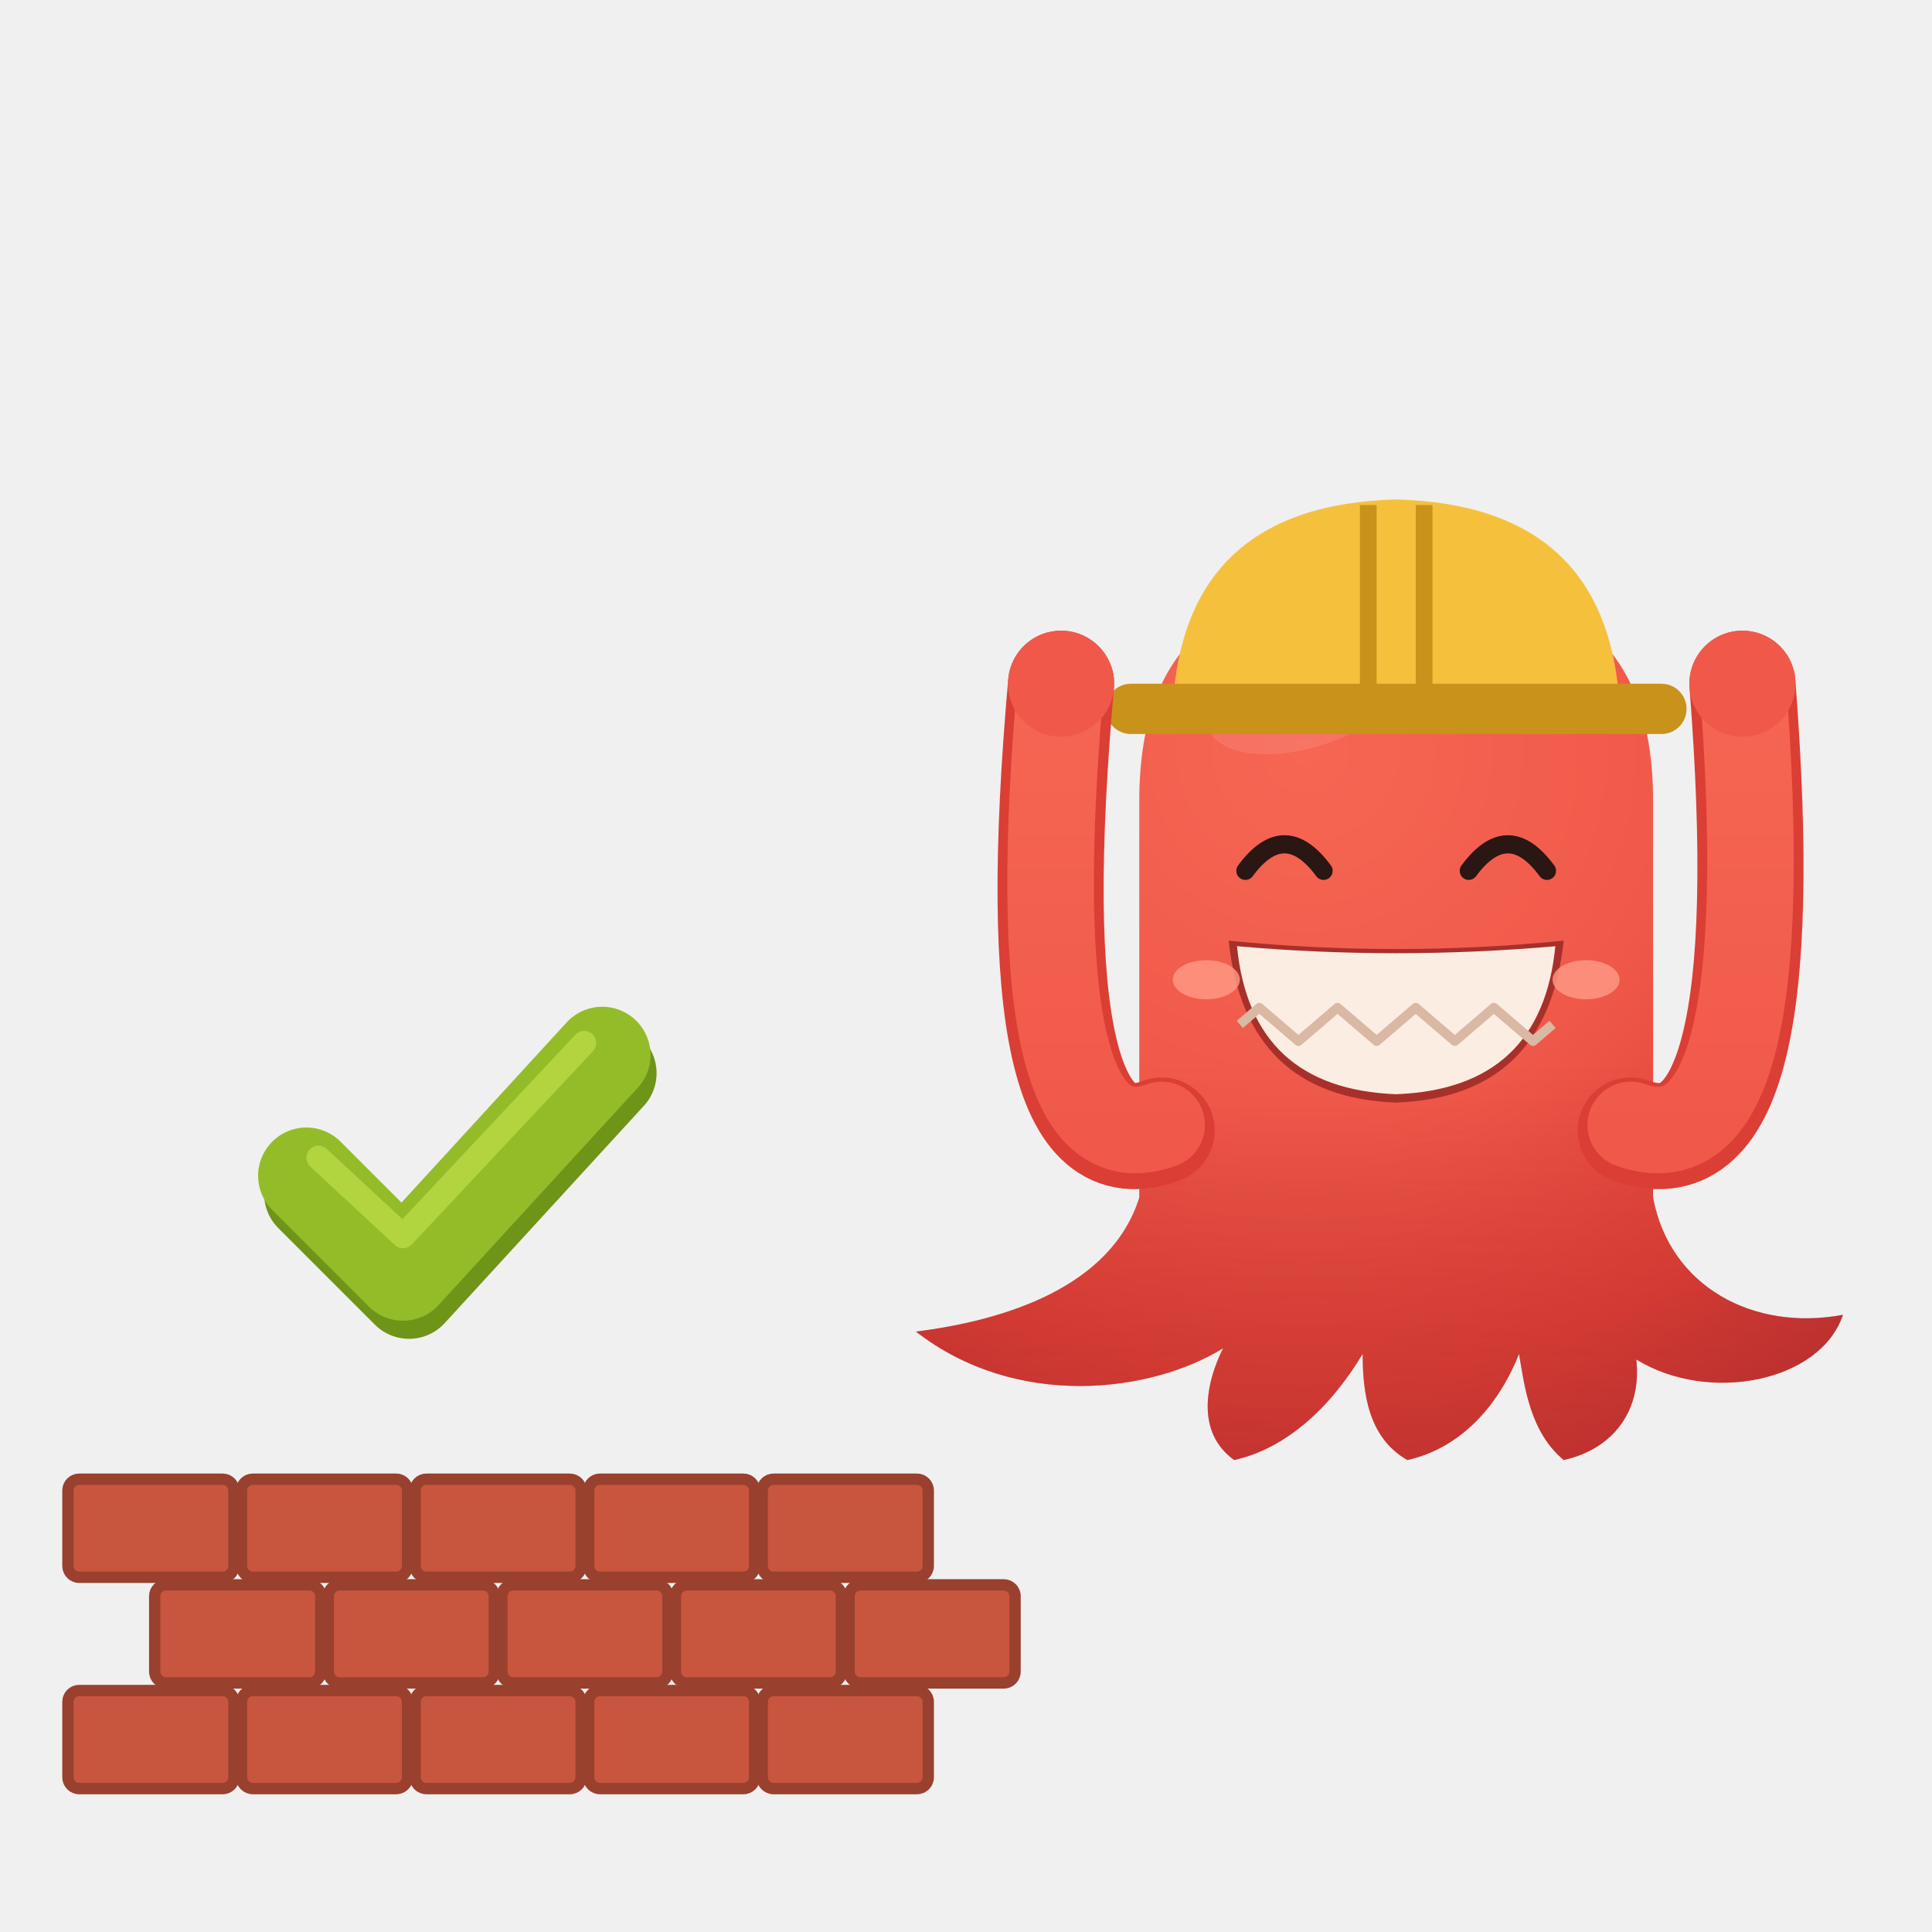
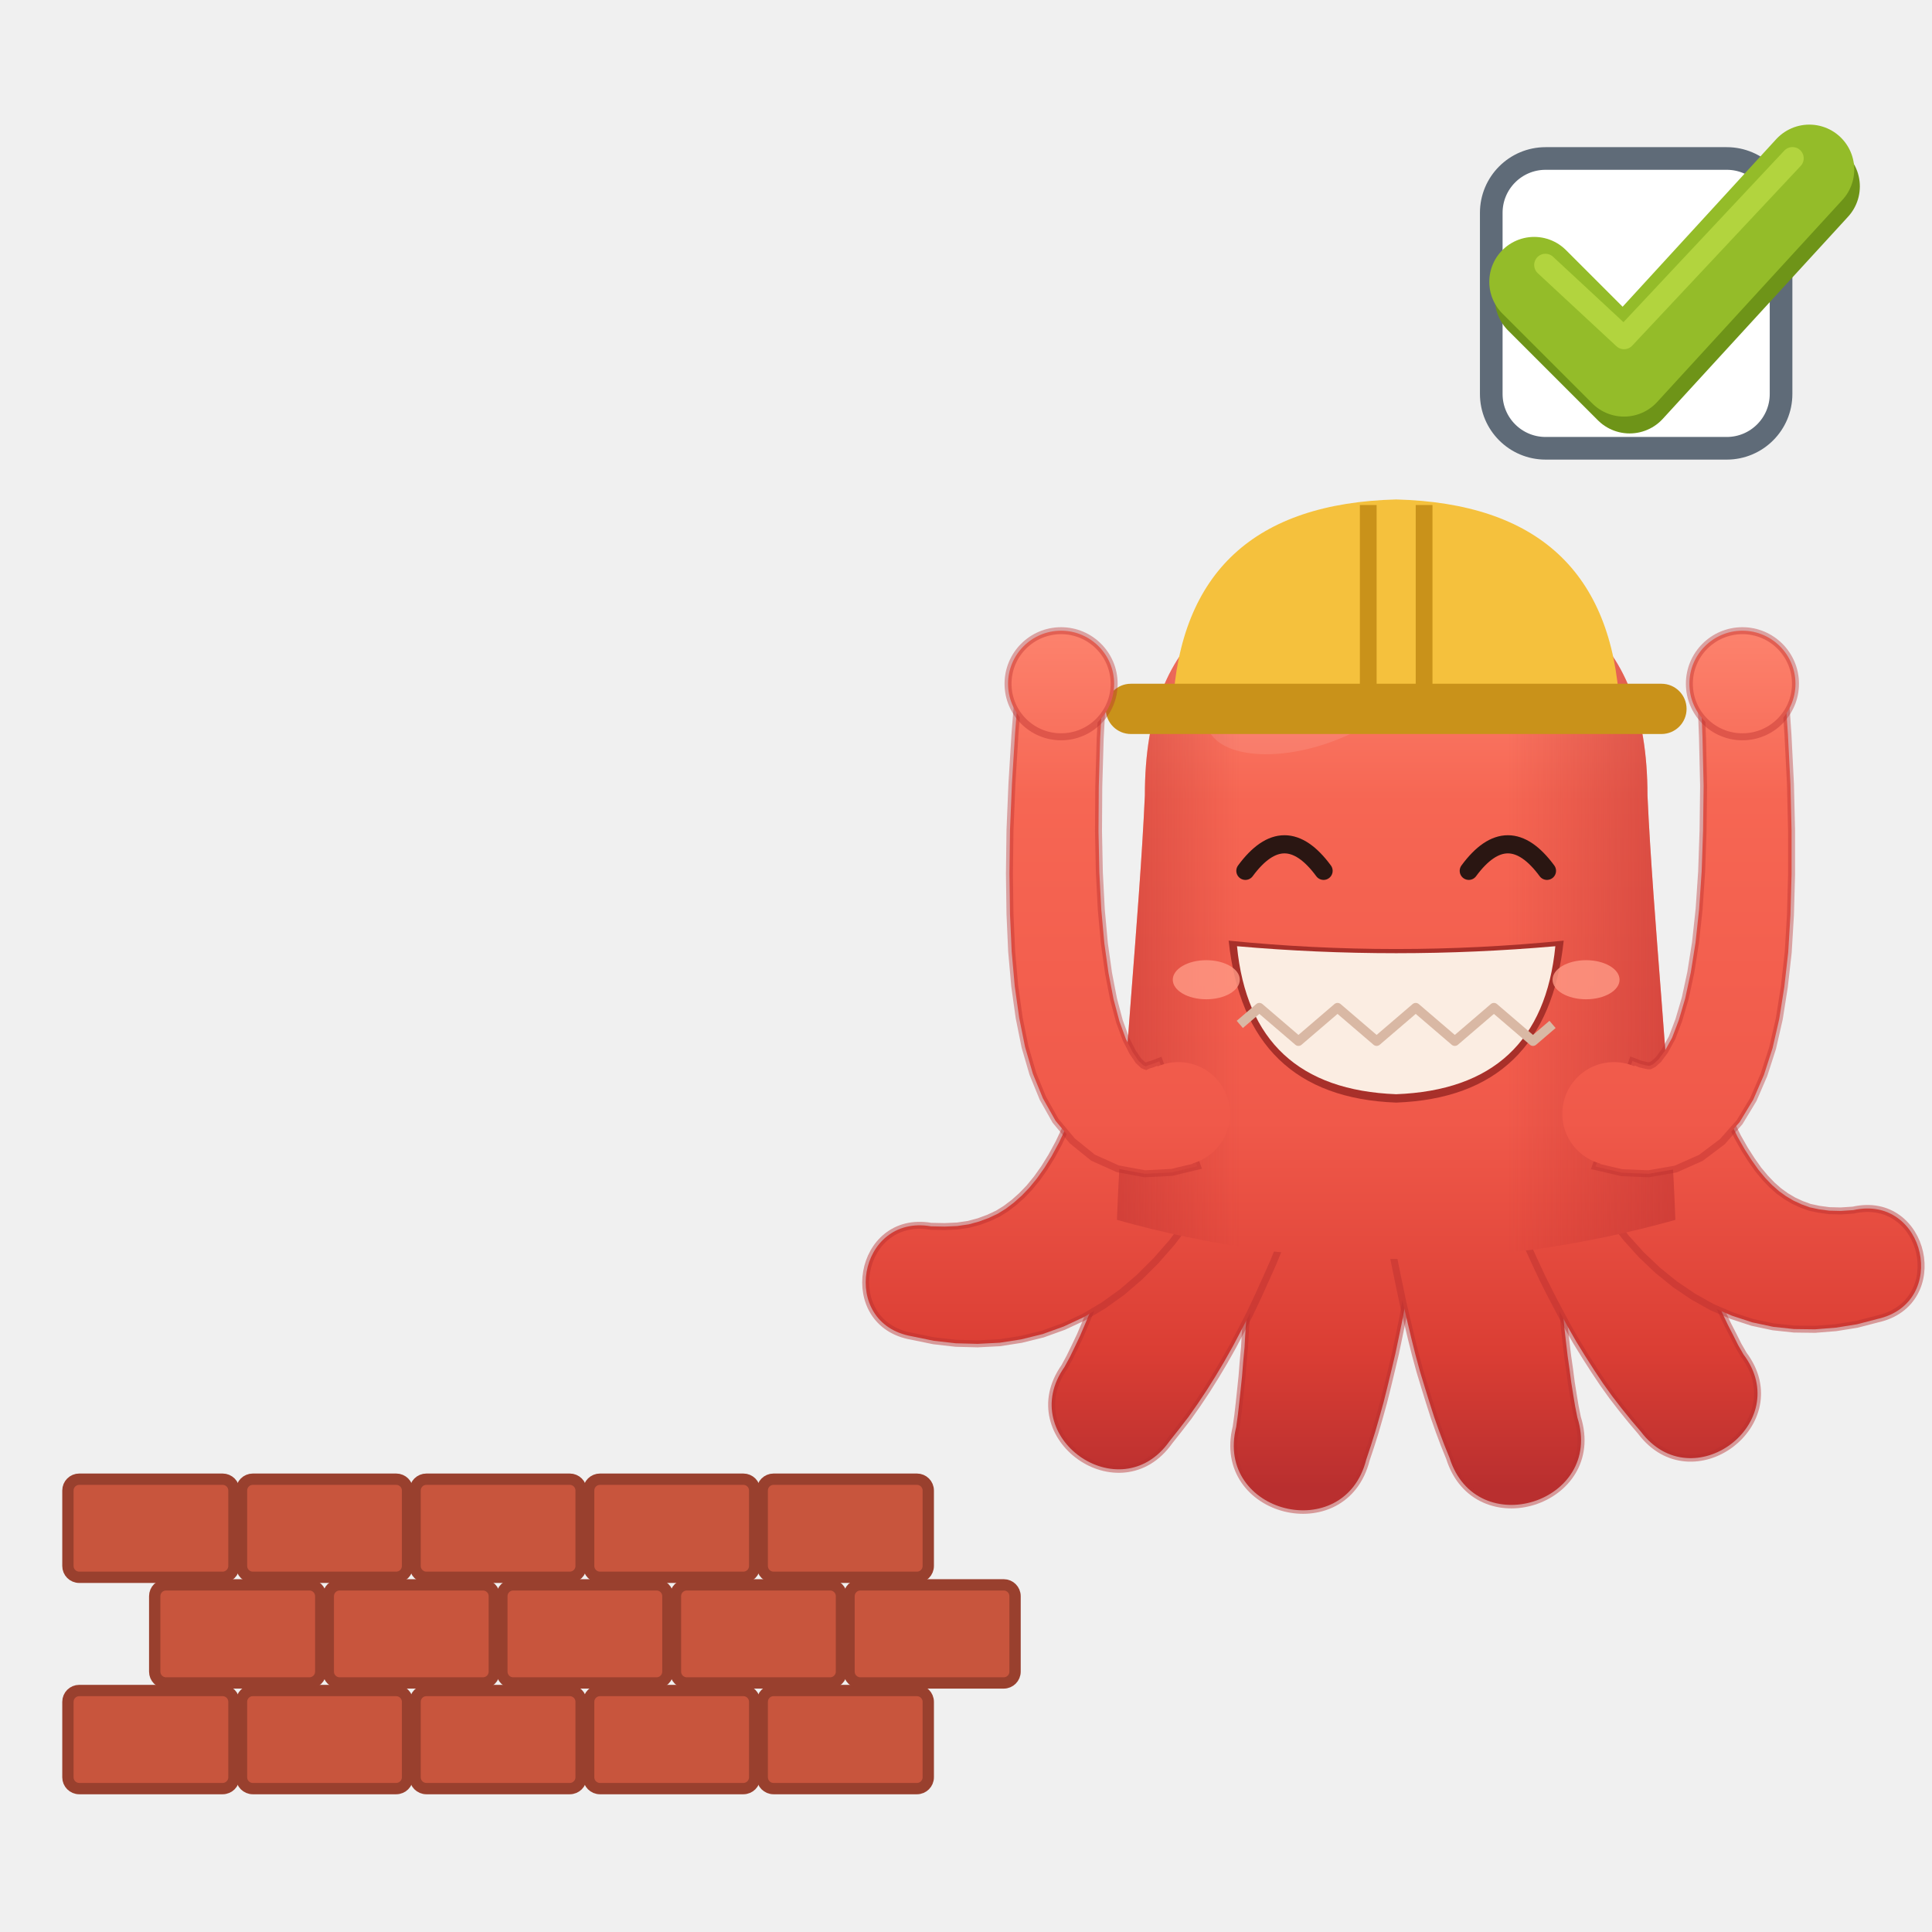
<svg xmlns="http://www.w3.org/2000/svg" viewBox="0 0 512 512" width="512" height="512">
  <defs>
-     <radialGradient id="bodyGrad" cx="0.42" cy="0.2" r="0.9">
-       <stop offset="0" stop-color="#F66653" />
-       <stop offset="0.45" stop-color="#F0594A" />
-       <stop offset="0.8" stop-color="#DB3E34" />
+     <linearGradient id="octoGrad" gradientUnits="userSpaceOnUse" x1="0" y1="-160" x2="0" y2="168">
+       <stop offset="0" stop-color="#FF8C76" />
+       <stop offset="0.25" stop-color="#F66653" />
+       <stop offset="0.6" stop-color="#F0594A" />
+       <stop offset="0.85" stop-color="#DB3E34" />
      <stop offset="1" stop-color="#B92F2F" />
-     </radialGradient>
-     <linearGradient id="hemShade" x1="0" y1="0" x2="0" y2="1">
-       <stop offset="0.55" stop-color="#B92F2F" stop-opacity="0" />
-       <stop offset="1" stop-color="#B92F2F" stop-opacity=".45" />
    </linearGradient>
-     <linearGradient id="armGrad" x1="0" y1="0" x2="0" y2="1">
-       <stop offset="0" stop-color="#F66653" />
-       <stop offset="1" stop-color="#F0594A" />
+     <linearGradient id="sideShade" x1="0" y1="0" x2="1" y2="0">
+       <stop offset="0" stop-color="#B92F2F" stop-opacity=".45" />
+       <stop offset="0.22" stop-color="#B92F2F" stop-opacity="0" />
+       <stop offset="0.7" stop-color="#B92F2F" stop-opacity="0" />
+       <stop offset="1" stop-color="#B92F2F" stop-opacity=".5" />
    </linearGradient>
  </defs>
  <rect x="18" y="448" width="44" height="26" rx="3" fill="#C8553D" stroke="#99402E" stroke-width="3" />
  <rect x="64" y="448" width="44" height="26" rx="3" fill="#C8553D" stroke="#99402E" stroke-width="3" />
  <rect x="110" y="448" width="44" height="26" rx="3" fill="#C8553D" stroke="#99402E" stroke-width="3" />
  <rect x="156" y="448" width="44" height="26" rx="3" fill="#C8553D" stroke="#99402E" stroke-width="3" />
  <rect x="202" y="448" width="44" height="26" rx="3" fill="#C8553D" stroke="#99402E" stroke-width="3" />
  <rect x="41" y="420" width="44" height="26" rx="3" fill="#C8553D" stroke="#99402E" stroke-width="3" />
  <rect x="87" y="420" width="44" height="26" rx="3" fill="#C8553D" stroke="#99402E" stroke-width="3" />
  <rect x="133" y="420" width="44" height="26" rx="3" fill="#C8553D" stroke="#99402E" stroke-width="3" />
  <rect x="179" y="420" width="44" height="26" rx="3" fill="#C8553D" stroke="#99402E" stroke-width="3" />
  <rect x="225" y="420" width="44" height="26" rx="3" fill="#C8553D" stroke="#99402E" stroke-width="3" />
  <rect x="18" y="392" width="44" height="26" rx="3" fill="#C8553D" stroke="#99402E" stroke-width="3" />
  <rect x="64" y="392" width="44" height="26" rx="3" fill="#C8553D" stroke="#99402E" stroke-width="3" />
  <rect x="110" y="392" width="44" height="26" rx="3" fill="#C8553D" stroke="#99402E" stroke-width="3" />
  <rect x="156" y="392" width="44" height="26" rx="3" fill="#C8553D" stroke="#99402E" stroke-width="3" />
  <rect x="202" y="392" width="44" height="26" rx="3" fill="#C8553D" stroke="#99402E" stroke-width="3" />
-   <g transform="translate(118 310) rotate(0) scale(0.8)">
-     <path d="M -46 2 L -14 34 L 52 -38" fill="none" stroke="#6E9418" stroke-width="32" stroke-linecap="round" stroke-linejoin="round" transform="translate(2 6)" />
-     <path d="M -46 2 L -14 34 L 52 -38" fill="none" stroke="#94BC29" stroke-width="32" stroke-linecap="round" stroke-linejoin="round" />
-     <path d="M -42 -4 L -14 22 L 46 -42" fill="none" stroke="#B9DA43" stroke-width="8" stroke-linecap="round" stroke-linejoin="round" opacity=".8" />
-   </g>
  <g transform="translate(370 270) rotate(0) scale(0.74 0.74)">
-     <path d="M -92 64   L -92 -78 C -92 -138 -58 -158 0 -158 C 58 -158 92 -138 92 -78 L 92 64   C 98 96 128 112 160 106 C 152 130 112 138 86 122   C 88 140 78 154 60 158 C 48 148 46 132 44 120   C 36 140 22 154 4 158 C -10 150 -12 134 -12 120   C -24 140 -40 154 -58 158 C -72 148 -68 130 -62 118   C -88 134 -136 140 -172 112 C -140 108 -102 96 -92 64 Z" fill="url(#bodyGrad)" />
-     <path d="M -92 64   L -92 -78 C -92 -138 -58 -158 0 -158 C 58 -158 92 -138 92 -78 L 92 64   C 98 96 128 112 160 106 C 152 130 112 138 86 122   C 88 140 78 154 60 158 C 48 148 46 132 44 120   C 36 140 22 154 4 158 C -10 150 -12 134 -12 120   C -24 140 -40 154 -58 158 C -72 148 -68 130 -62 118   C -88 134 -136 140 -172 112 C -140 108 -102 96 -92 64 Z" fill="url(#hemShade)" />
+     <path d="M -52.0 38.2 L -52.0 46.0 L -52.0 53.5 L -52.1 60.8 L -52.2 67.9 L -52.3 74.9 L -52.5 81.6 L -52.7 88.1 L -53.0 94.4 L -53.3 100.5 L -53.6 106.4 L -54.0 112.1 L -54.3 117.6 L -54.8 122.9 L -55.2 128.0 L -55.7 132.8 L -56.2 137.5 L -56.7 141.9 L -57.3 146.2 C -65.0 177.1 -18.5 188.8 -10.7 157.8 L -9.1 153.0 L -7.5 147.9 L -6.0 142.7 L -4.5 137.3 L -3.1 131.7 L -1.7 125.9 L -0.3 120.0 L 1.0 113.8 L 2.3 107.5 L 3.5 100.9 L 4.7 94.2 L 5.9 87.3 L 7.0 80.2 L 8.0 72.9 L 9.1 65.4 L 10.1 57.7 L 11.0 49.8 L 12.0 41.8 Z" fill="url(#octoGrad)" stroke="#B92F2F" stroke-width="2.5" stroke-opacity=".45" />
+     <path d="M -7.9 42.7 L -6.7 50.7 L -5.6 58.6 L -4.3 66.3 L -3.1 73.7 L -1.8 81.0 L -0.4 88.1 L 1.0 94.9 L 2.4 101.6 L 3.9 108.0 L 5.4 114.3 L 6.9 120.3 L 8.5 126.2 L 10.2 131.8 L 11.9 137.3 L 13.6 142.6 L 15.4 147.7 L 17.2 152.5 L 19.1 157.2 C 28.7 187.7 74.5 173.2 64.9 142.8 L 64.1 138.8 L 63.4 134.6 L 62.7 130.2 L 62.1 125.6 L 61.4 120.7 L 60.8 115.6 L 60.2 110.3 L 59.7 104.7 L 59.1 99.0 L 58.6 93.0 L 58.2 86.8 L 57.7 80.4 L 57.4 73.8 L 57.0 66.9 L 56.7 59.8 L 56.4 52.6 L 56.1 45.1 L 55.9 37.3 Z" fill="url(#octoGrad)" stroke="#B92F2F" stroke-width="2.5" stroke-opacity=".45" />
+     <path d="M -88.0 28.1 L -89.5 35.3 L -91.0 42.3 L -92.5 49.1 L -94.1 55.6 L -95.7 62.0 L -97.4 68.1 L -99.1 74.0 L -100.7 79.7 L -102.5 85.2 L -104.2 90.5 L -106.0 95.5 L -107.8 100.3 L -109.6 105.0 L -111.4 109.3 L -113.2 113.5 L -115.1 117.5 L -116.9 121.2 L -118.8 124.7 C -136.4 149.7 -98.9 176.3 -81.2 151.3 L -77.8 147.0 L -74.4 142.6 L -71.1 137.9 L -67.9 133.1 L -64.7 128.0 L -61.6 122.8 L -58.5 117.3 L -55.5 111.6 L -52.5 105.8 L -49.6 99.7 L -46.8 93.5 L -43.9 87.0 L -41.2 80.3 L -38.5 73.4 L -35.8 66.4 L -33.2 59.1 L -30.6 51.6 L -28.0 43.9 Z" fill="url(#octoGrad)" stroke="#B92F2F" stroke-width="2.5" stroke-opacity=".45" />
+     <path d="M 32.3 45.0 L 35.1 52.4 L 37.9 59.6 L 40.7 66.7 L 43.6 73.5 L 46.5 80.1 L 49.4 86.5 L 52.3 92.7 L 55.3 98.7 L 58.4 104.6 L 61.4 110.2 L 64.5 115.6 L 67.7 120.8 L 70.9 125.8 L 74.1 130.6 L 77.4 135.2 L 80.8 139.6 L 84.2 143.8 L 87.6 147.8 C 106.0 172.3 142.8 144.7 124.4 120.2 L 122.5 116.9 L 120.7 113.3 L 118.8 109.6 L 116.9 105.6 L 115.1 101.4 L 113.2 97.0 L 111.3 92.4 L 109.5 87.5 L 107.6 82.4 L 105.8 77.2 L 104.0 71.6 L 102.2 65.9 L 100.4 60.0 L 98.6 53.8 L 96.8 47.4 L 95.1 40.8 L 93.4 34.0 L 91.7 27.0 Z" fill="url(#octoGrad)" stroke="#B92F2F" stroke-width="2.5" stroke-opacity=".45" />
+     <path d="M -111.1 19.7 L -113.4 26.8 L -115.8 33.2 L -118.3 39.1 L -120.8 44.4 L -123.4 49.2 L -126.0 53.4 L -128.7 57.2 L -131.4 60.5 L -134.1 63.3 L -136.9 65.8 L -139.8 68.0 L -142.7 69.8 L -145.9 71.3 L -149.4 72.6 L -153.1 73.6 L -157.2 74.2 L -161.7 74.4 L -166.6 74.3 C -192.8 69.8 -199.6 109.2 -173.4 113.7 L -165.6 115.3 L -157.7 116.2 L -149.9 116.4 L -142.0 116.0 L -134.3 114.8 L -126.6 112.9 L -119.1 110.2 L -111.8 106.8 L -104.9 102.7 L -98.2 97.9 L -91.9 92.5 L -86.0 86.6 L -80.3 80.1 L -75.0 73.1 L -70.1 65.6 L -65.4 57.6 L -61.0 49.2 L -56.9 40.3 Z" fill="url(#octoGrad)" stroke="#B92F2F" stroke-width="2.5" stroke-opacity=".45" />
+     <path d="M 59.1 40.8 L 63.2 49.2 L 67.6 57.2 L 72.2 64.7 L 77.1 71.8 L 82.3 78.4 L 87.8 84.5 L 93.7 90.1 L 99.9 95.1 L 106.4 99.5 L 113.2 103.3 L 120.2 106.3 L 127.5 108.7 L 135.0 110.3 L 142.5 111.1 L 150.0 111.2 L 157.5 110.6 L 165.0 109.4 L 172.3 107.5 C 198.3 101.8 189.6 62.7 163.7 68.5 L 159.2 68.8 L 155.1 68.7 L 151.4 68.2 L 148.1 67.5 L 145.1 66.4 L 142.3 65.1 L 139.6 63.5 L 137.1 61.7 L 134.6 59.5 L 132.2 57.0 L 129.7 54.0 L 127.3 50.6 L 124.8 46.7 L 122.3 42.3 L 119.9 37.4 L 117.5 31.9 L 115.2 25.8 L 112.9 19.2 Z" fill="url(#octoGrad)" stroke="#B92F2F" stroke-width="2.5" stroke-opacity=".45" />
+     <path d="M -100 72 C -98 20 -92 -36 -90 -80 C -90 -140 -56 -160 0 -160   C 56 -160 90 -140 90 -80 C 92 -36 98 20 100 72 Q 0 100 -100 72 Z" fill="url(#octoGrad)" />
+     <path d="M -100 72 C -98 20 -92 -36 -90 -80 C -90 -140 -56 -160 0 -160   C 56 -160 90 -140 90 -80 C 92 -36 98 20 100 72 Q 0 100 -100 72 Z" fill="url(#sideShade)" />
    <ellipse cx="-30" cy="-118" rx="40" ry="20" fill="#fff" opacity=".10" transform="rotate(-20 -30 -118)" />
    <path d="M -54 -53 Q -40 -72 -26 -53" fill="none" stroke="#2A1612" stroke-width="6.5" stroke-linecap="round" />
    <path d="M 26 -53 Q 40 -72 54 -53" fill="none" stroke="#2A1612" stroke-width="6.5" stroke-linecap="round" />
    <path d="M -60 -28 Q 0 -22 60 -28 Q 54 28 0 30 Q -54 28 -60 -28 Z" fill="#A8302A" />
    <path d="M -57 -26 Q 0 -21 57 -26 Q 52 25 0 27 Q -52 25 -57 -26 Z" fill="#FBEDE2" />
    <path d="M -56 2 L -49 -4 L -42 2 L -35 8 L -28 2 L -21 -4 L -14 2 L -7 8 L 0 2 L 7 -4 L 14 2 L 21 8 L 28 2 L 35 -4 L 42 2 L 49 8 L 56 2" fill="none" stroke="#D9B8A4" stroke-width="3.4" stroke-linejoin="round" />
    <ellipse cx="-68" cy="-14" rx="12" ry="7" fill="#FF9A86" opacity=".8" />
    <ellipse cx="68" cy="-14" rx="12" ry="7" fill="#FF9A86" opacity=".8" />
    <path d="M -80 -112 Q -76 -184 0 -186 Q 76 -184 80 -112 Z" fill="#F5C13D" />
    <rect x="-104" y="-120" width="208" height="18" rx="9" fill="#C9921A" />
    <path d="M -10 -184 L -10 -118 M 10 -184 L 10 -118" stroke="#C9921A" stroke-width="6" />
-     <path d="M -84 40 Q -136 60 -120 -120" fill="none" stroke="#DB3E34" stroke-width="38" stroke-linecap="round" />
-     <path d="M -84 38 Q -136 57 -120 -122" fill="none" stroke="url(#armGrad)" stroke-width="31" stroke-linecap="round" />
-     <circle cx="-120" cy="-120" r="19" fill="#F0594A" />
-     <path d="M 84 40 Q 138 60 124 -120" fill="none" stroke="#DB3E34" stroke-width="38" stroke-linecap="round" />
-     <path d="M 84 38 Q 138 57 124 -122" fill="none" stroke="url(#armGrad)" stroke-width="31" stroke-linecap="round" />
-     <circle cx="124" cy="-120" r="19" fill="#F0594A" />
+     <path d="M -84.8 15.2 L -87.4 16.2 L -88.7 16.6 L -89.2 16.8 L -89.6 17.0 L -90.6 16.6 L -92.3 15.0 L -94.4 11.9 L -96.8 7.2 L -99.1 0.9 L -101.2 -7.0 L -103.0 -16.3 L -104.5 -27.0 L -105.6 -39.1 L -106.3 -52.5 L -106.6 -67.2 L -106.5 -83.2 L -106.0 -100.4 L -105.0 -118.9 C -103.6 -138.8 -133.5 -141.0 -135.0 -121.1 L -136.5 -102.1 L -137.6 -84.3 L -138.3 -67.6 L -138.5 -52.0 L -138.3 -37.5 L -137.7 -24.1 L -136.6 -11.7 L -135.0 -0.3 L -132.9 10.1 L -130.1 19.7 L -126.5 28.5 L -122.0 36.5 L -116.0 43.7 L -108.6 49.7 L -99.7 53.7 L -90.0 55.5 L -80.4 55.0 L -71.2 52.8 Z" fill="url(#octoGrad)" stroke="#B92F2F" stroke-width="2.5" stroke-opacity=".4" />
+     <circle cx="-78" cy="34" r="18.5" fill="url(#octoGrad)" />
+     <circle cx="-120" cy="-120" r="19" fill="url(#octoGrad)" stroke="#B92F2F" stroke-width="2.5" stroke-opacity=".4" />
+     <path d="M 71.4 52.9 L 80.8 55.1 L 90.4 55.5 L 100.1 53.8 L 109.1 49.8 L 116.8 44.0 L 123.0 37.0 L 127.9 28.9 L 131.7 20.1 L 134.8 10.5 L 137.2 0.0 L 139.0 -11.4 L 140.4 -23.8 L 141.2 -37.2 L 141.6 -51.7 L 141.6 -67.4 L 141.2 -84.1 L 140.3 -101.9 L 139.0 -120.9 C 137.7 -140.9 107.8 -139.0 109.0 -119.1 L 109.7 -100.6 L 110.1 -83.4 L 109.9 -67.4 L 109.4 -52.8 L 108.5 -39.4 L 107.2 -27.3 L 105.5 -16.6 L 103.5 -7.3 L 101.2 0.5 L 98.8 6.8 L 96.2 11.5 L 93.9 14.6 L 92.1 16.2 L 90.9 16.8 L 90.1 16.8 L 89.2 16.6 L 87.5 16.2 L 84.6 15.1 Z" fill="url(#octoGrad)" stroke="#B92F2F" stroke-width="2.5" stroke-opacity=".4" />
+     <circle cx="78" cy="34" r="18.5" fill="url(#octoGrad)" />
+     <circle cx="124" cy="-120" r="19" fill="url(#octoGrad)" stroke="#B92F2F" stroke-width="2.5" stroke-opacity=".4" />
+   </g>
+   <g transform="translate(436 78) scale(1.2)">
+     <rect x="-34" y="-30" width="64" height="64" rx="12" fill="#fff" stroke="#5F6B78" stroke-width="5" />
+     <g transform="translate(4 -4) rotate(0) scale(0.62)">
+       <path d="M -46 2 L -14 34 L 52 -38" fill="none" stroke="#6E9418" stroke-width="32" stroke-linecap="round" stroke-linejoin="round" transform="translate(2 6)" />
+       <path d="M -46 2 L -14 34 L 52 -38" fill="none" stroke="#94BC29" stroke-width="32" stroke-linecap="round" stroke-linejoin="round" />
+       <path d="M -42 -4 L -14 22 L 46 -42" fill="none" stroke="#B9DA43" stroke-width="8" stroke-linecap="round" stroke-linejoin="round" opacity=".8" />
+     </g>
  </g>
</svg>
